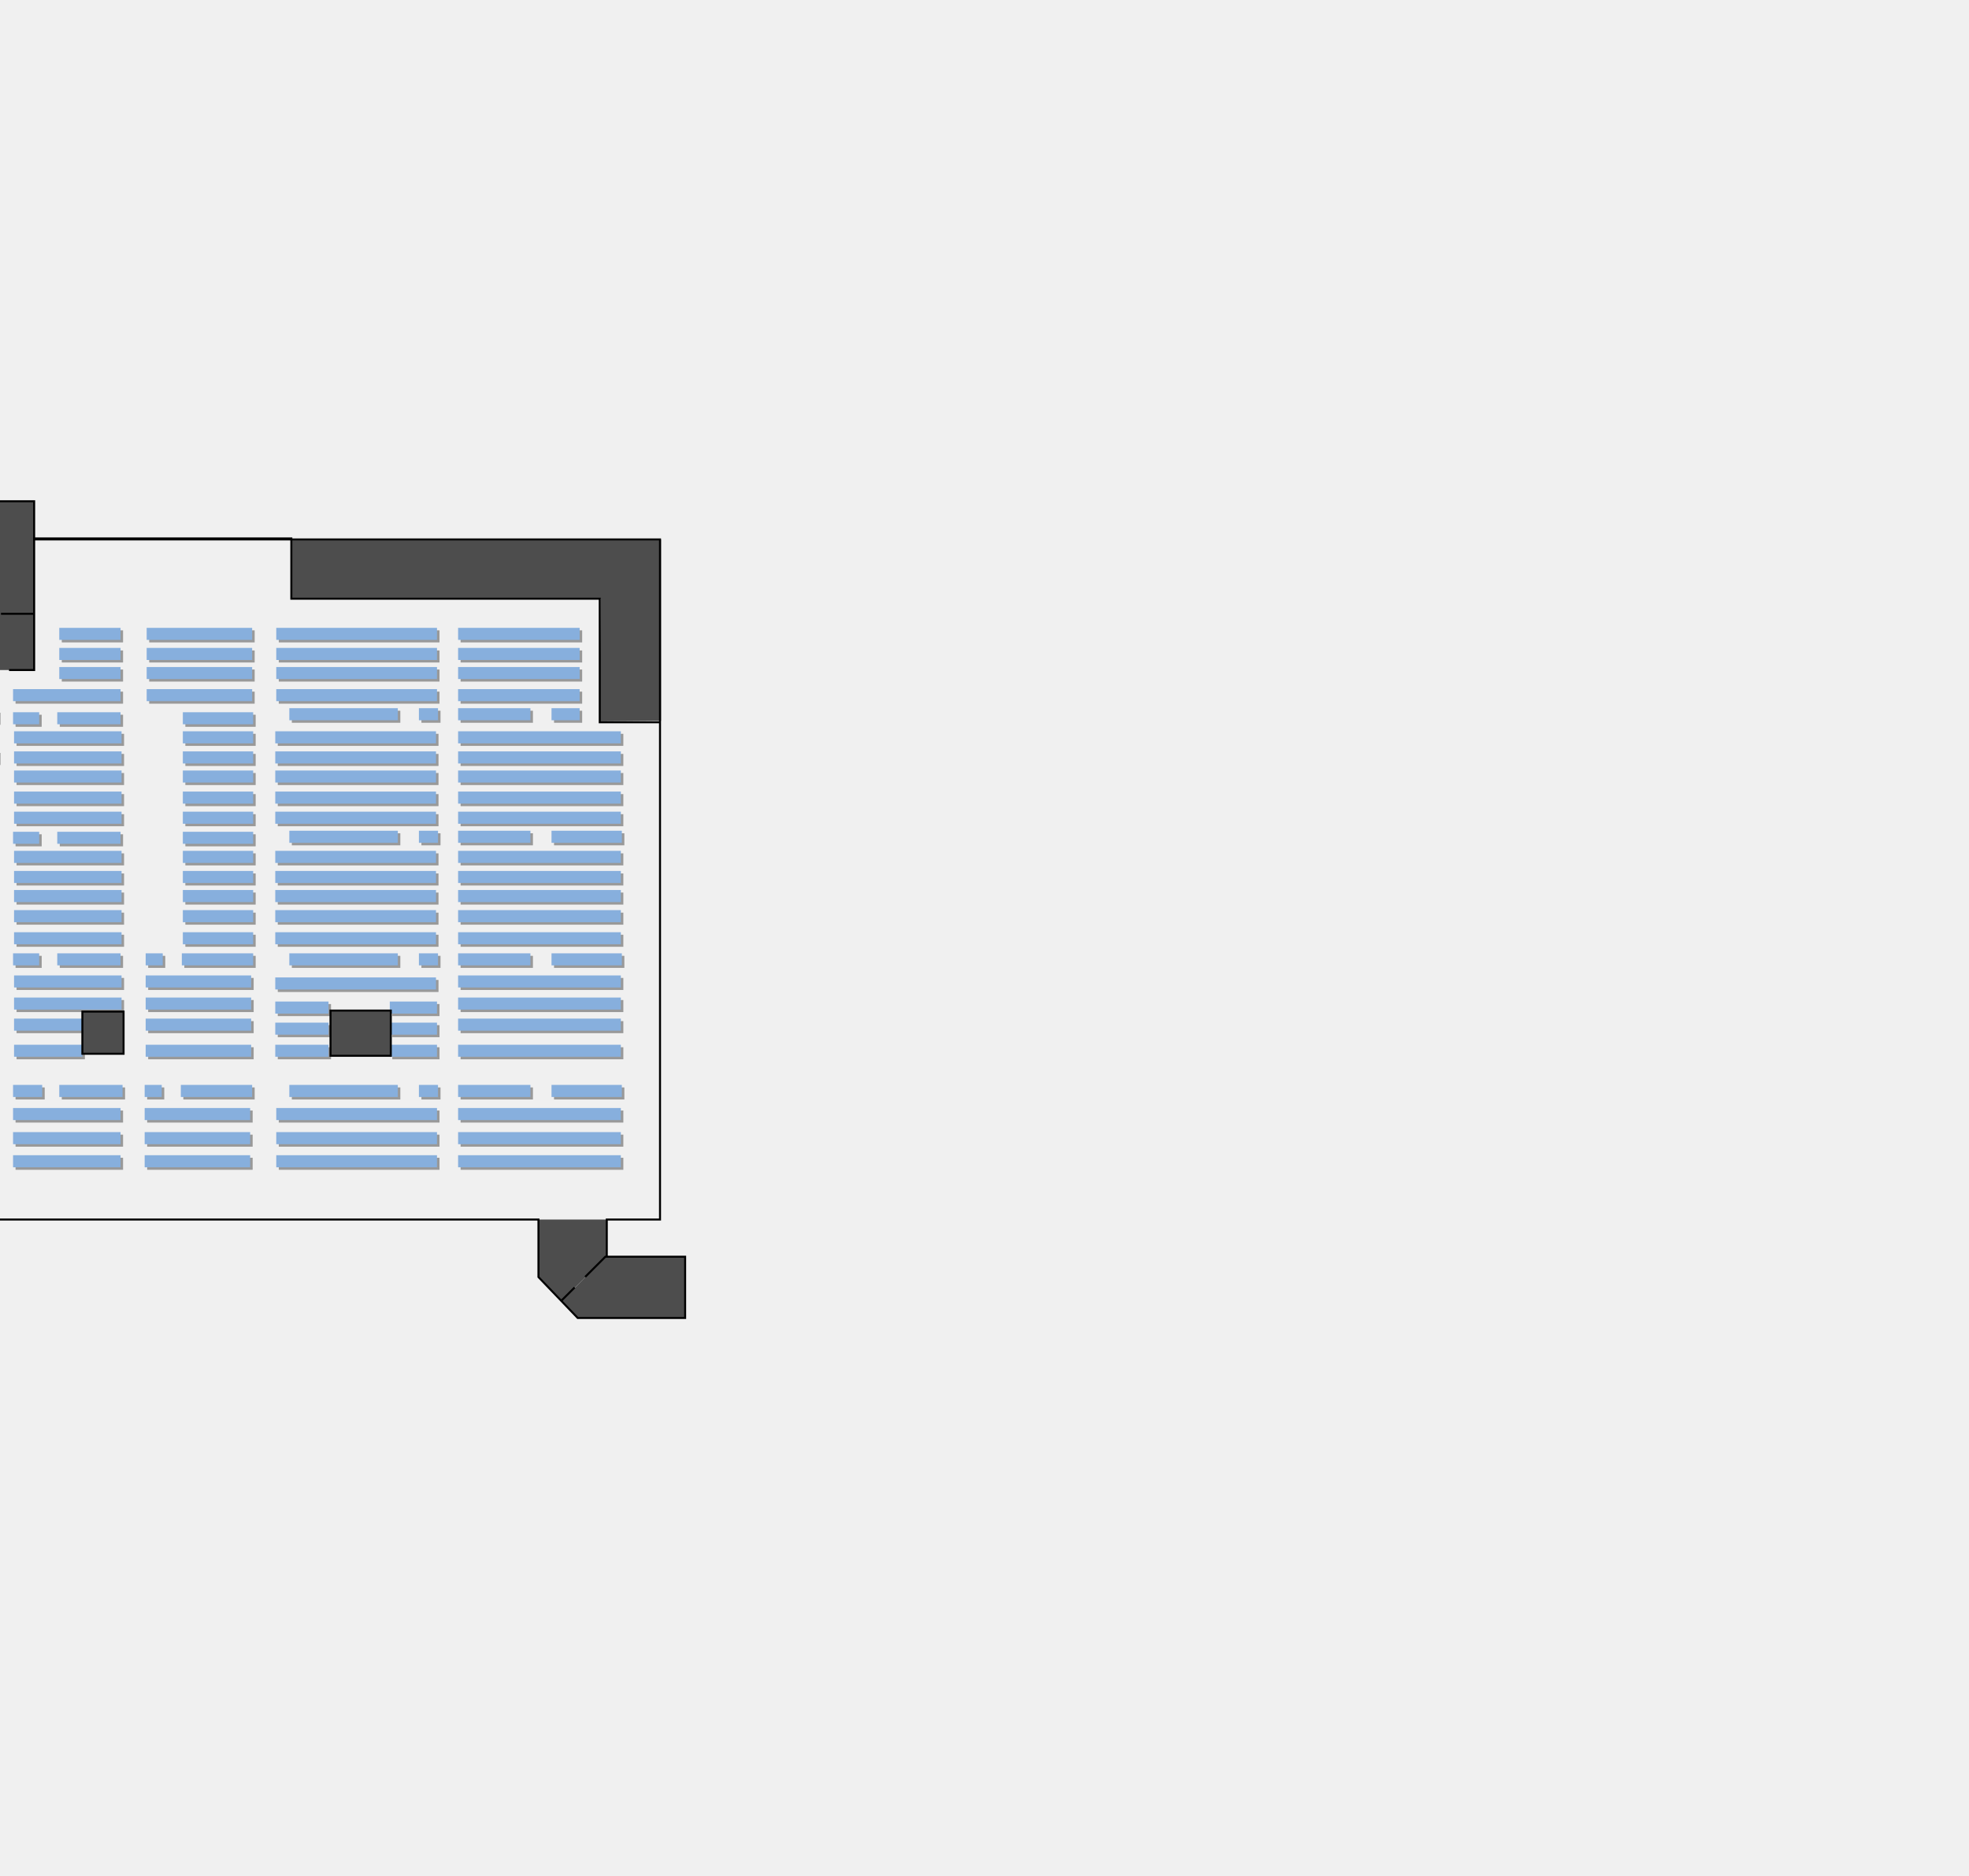
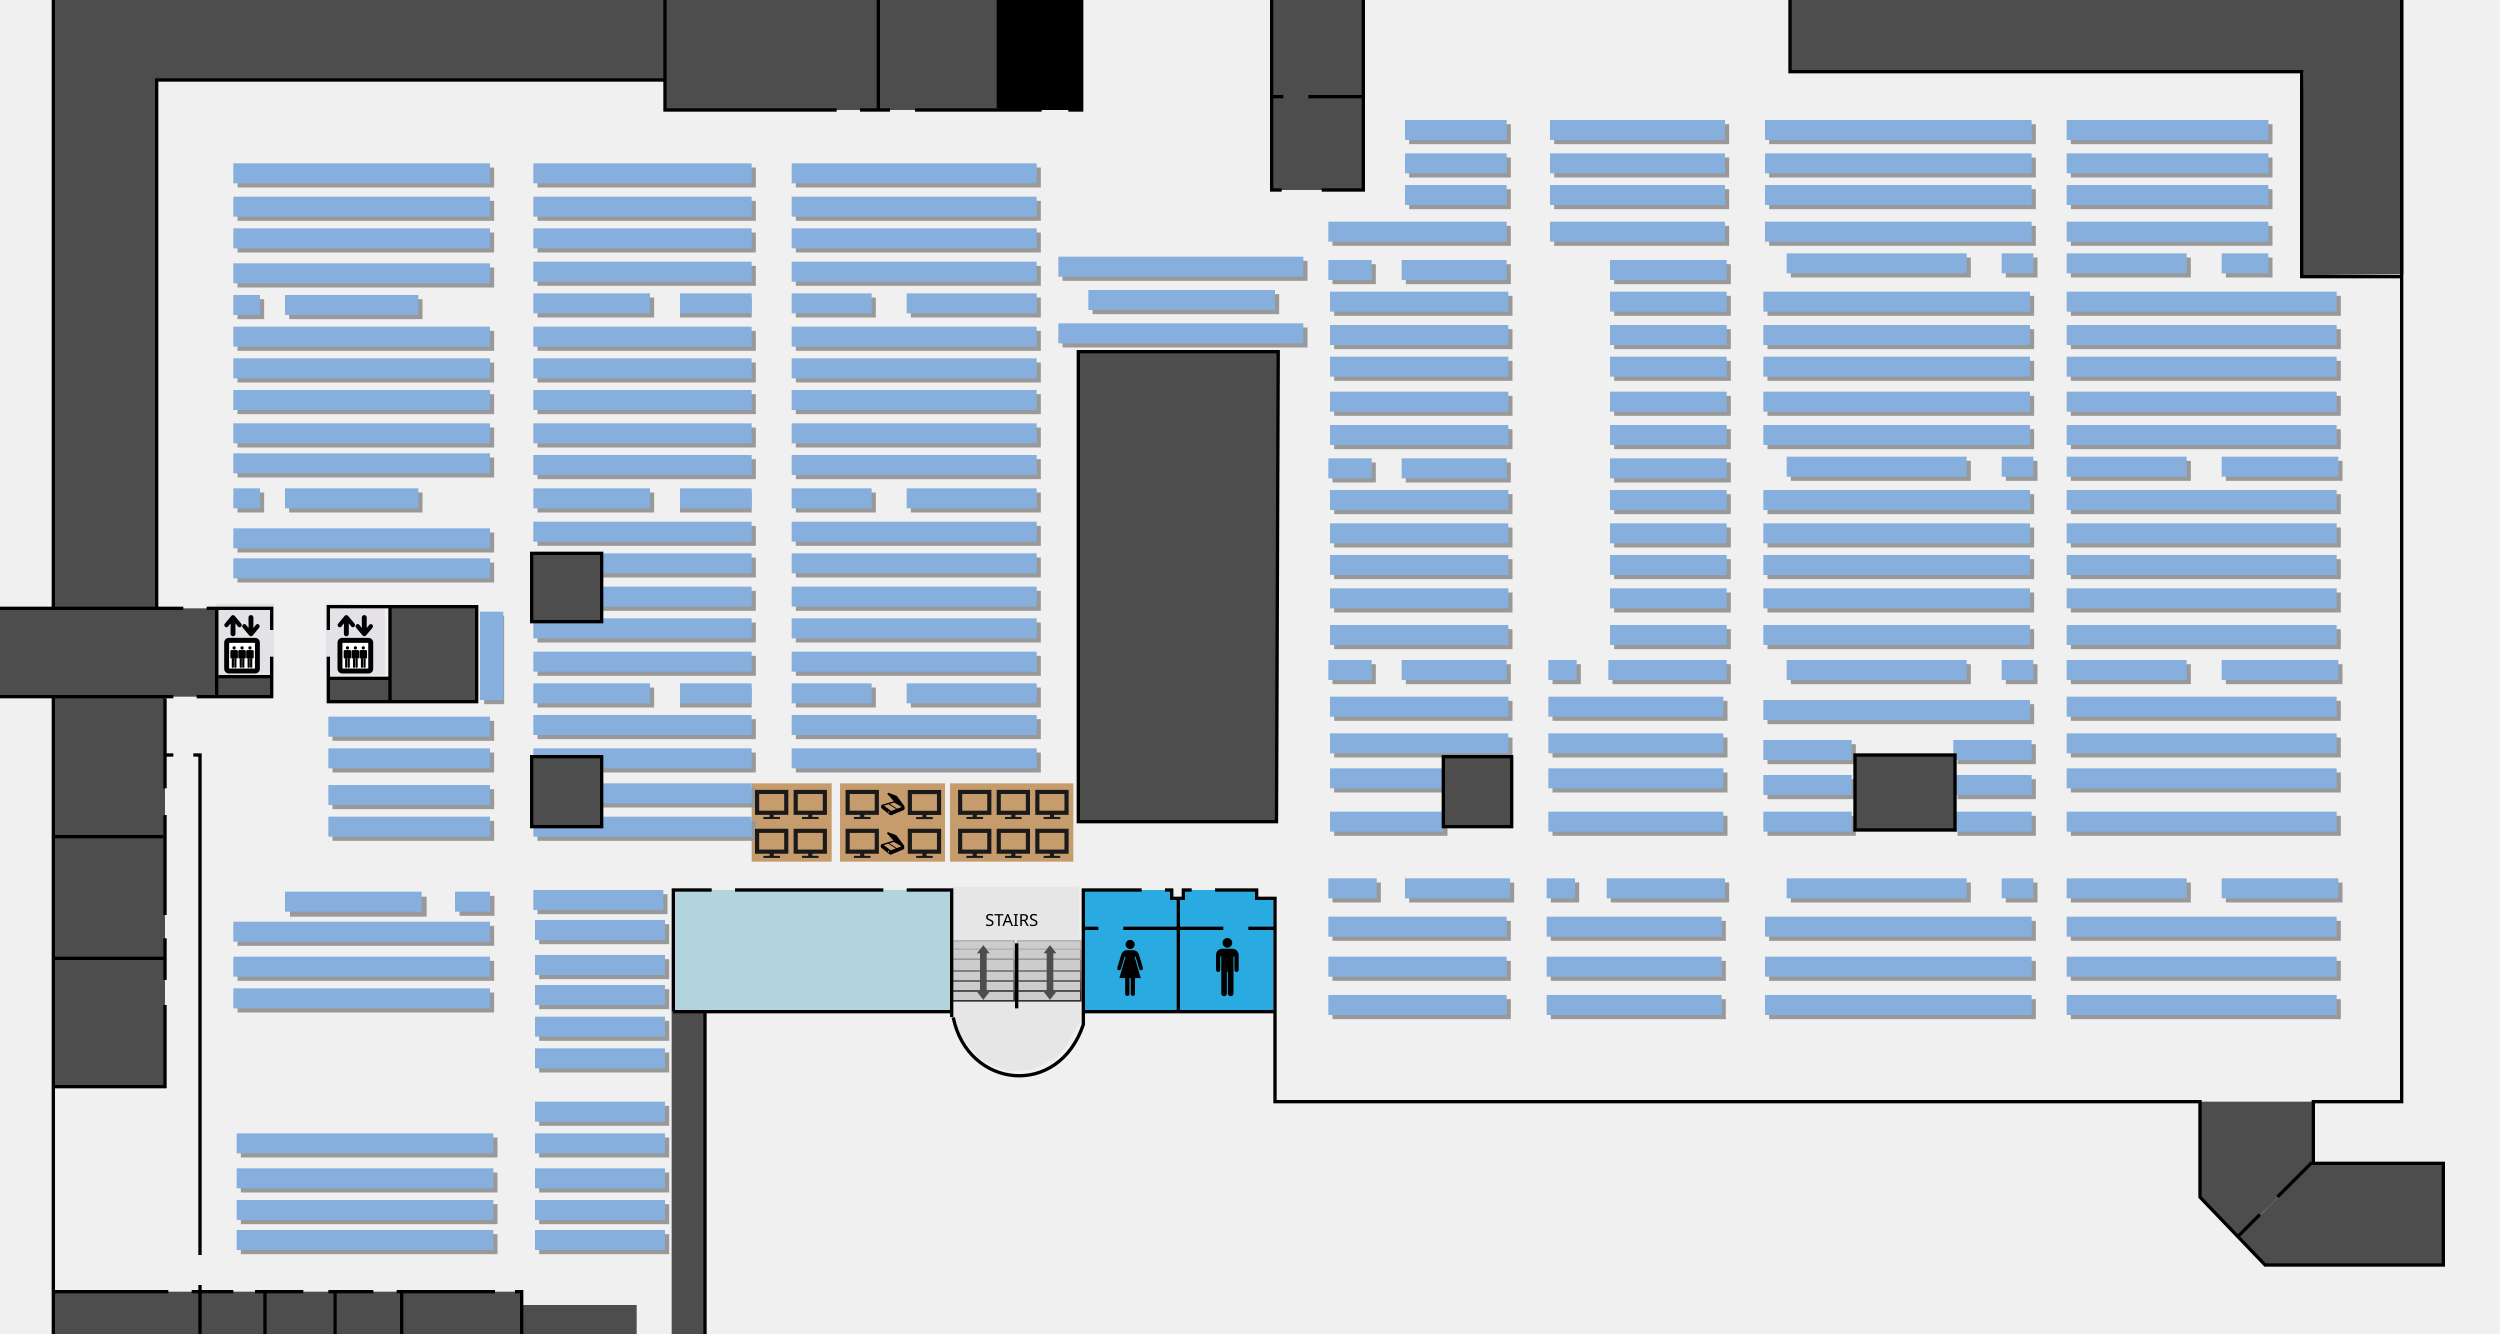
- <svg xmlns="http://www.w3.org/2000/svg" xmlns:xlink="http://www.w3.org/1999/xlink" version="1.1" x="0px" y="0px" width="975px" height="928.727px" viewBox="984 0 1960 921" enable-background="new 0 0 1920 928.727" xml:space="preserve" style="background-color:#EDEDED">
+ <svg xmlns="http://www.w3.org/2000/svg" xmlns:xlink="http://www.w3.org/1999/xlink" version="1.1" width="100%" height="100%" viewBox="200 80 1500 800" enable-background="new 0 0 1920 928.727" xml:space="preserve">
  <g id="shelf-map__visible-map">
    <g id="shelf-map__main_stairs">
      <polygon fill="#E6E6E6" points="847.476,612 771,612 771,690.242 776.516,702.016 784.639,711.365 786.451,714.827 797.572,720.368 806.594,722.792 819.417,721.754 833.272,715.174 839.854,707.557 848.166,693.021" />
      <use xlink:href="#shelf-map__stairs" transform="translate(40,0)" />
      <use xlink:href="#shelf-map__stairs" />
      <text transform="matrix(1 0 0 1 791.084 635.6006)" font-family="'Verdana'" font-size="10">STAIRS</text>
    </g>
    <g id="shelf-map__womens-room">
      <polygon fill="#29ABE2" points="907,686 851,686 851,614 904,614 904,620 907,620" />
      <g class="icon" transform="translate(0 -28)">
        <circle cx="878.08" cy="674.688" r="2.737" />
        <path d="M878.08,674.688" />
        <path d="M877.675,694.791l0.001,9.481c0,1.723-2.581,1.723-2.581,0l-0.001-9.416h-3.466L875.333,682h-0.575l-2.156,7.253 c-0.513,1.582-2.685,0.932-2.188-0.762l2.394-7.88c0.256-0.897,1.393-2.49,3.36-2.49h1.813l0,0h1.952 c1.949,0,3.091,1.605,3.386,2.49l2.394,7.872c0.479,1.693-1.676,2.395-2.189,0.744L881.37,682h-0.623l3.735,12.856h-3.471v9.429 c0,1.71-2.57,1.701-2.57,0v-9.494H877.675z" />
      </g>
    </g>
    <g id="shelf-map__mens-room">
      <polygon fill="#29ABE2" points="964,686 908,686 908,620 911,620 911,614 953,614 953,620 964,620" />
      <g class="icon" transform="translate(-2 -28)">
        <circle cx="938.428" cy="673.704" r="2.896" />
        <path d="M938.428,673.705" />
        <path d="M935.329,677.238c-2.051,0-3.7,1.674-3.7,3.76v8.891c0,1.729,2.53,1.729,2.53,0v-8.131h0.599v22.263 c0,2.311,3.369,2.242,3.369,0v-12.922h0.581v12.922c0,2.242,3.387,2.311,3.387,0v-22.263h0.584v8.131 c0,1.741,2.517,1.741,2.512,0v-8.838c0-1.924-1.493-3.808-3.746-3.808L935.329,677.238z" />
      </g>
    </g>
    <g id="shelf-map__elevators">
      <polygon fill="#E4E2E7" points="430.908,443.002 395.384,442.148 395.588,485.594 431.195,485.006" />
      <polygon fill="#E4E2E7" points="364.423,485.594 330.143,485.335 329.238,442.343 364.463,442.148" />
      <use xlink:href="#shelf-map__elevator" />
      <use xlink:href="#shelf-map__elevator" x="68" />
    </g>
    <g id="comp_table">
      <rect x="770" y="550" fill="#C69C6D" width="74" height="47" />
      <rect x="704" y="550" fill="#C69C6D" width="63" height="47" />
      <rect x="651" y="550" fill="#C69C6D" width="48" height="47" />
    </g>
    <g id="shelf-map__stacks">
      <use xlink:href="#shelf-map__row-8-full-shelf" x="1440" y="677" data-up="359" data-down="358" />
      <use xlink:href="#shelf-map__row-8-full-shelf" x="1440" y="654" data-up="357" data-down="356" />
      <use xlink:href="#shelf-map__row-8-full-shelf" x="1440" y="630" data-up="355" data-down="354" />
      <use xlink:href="#shelf-map__row-8-broken-shelf-2" x="1440" y="607" data-up="353" data-down="352" />
      <use xlink:href="#shelf-map__row-8-full-shelf" x="1440" y="567" data-up="351" data-down="350" />
      <use xlink:href="#shelf-map__row-8-full-shelf" x="1440" y="541" data-up="349" data-down="348" />
      <use xlink:href="#shelf-map__row-8-full-shelf" x="1440" y="520" data-up="347" data-down="346" />
      <use xlink:href="#shelf-map__row-8-full-shelf" x="1440" y="498" data-up="345" data-down="344" />
      <use xlink:href="#shelf-map__row-8-broken-shelf-2" x="1440" y="476" data-up="343" data-down="342" />
      <use xlink:href="#shelf-map__row-8-full-shelf" x="1440" y="455" data-up="341" data-down="340" />
      <use xlink:href="#shelf-map__row-8-full-shelf" x="1440" y="433" data-up="339" data-down="338" />
      <use xlink:href="#shelf-map__row-8-full-shelf" x="1440" y="413" data-up="337" data-down="336" />
      <use xlink:href="#shelf-map__row-8-full-shelf" x="1440" y="394" data-up="335" data-down="334" />
      <use xlink:href="#shelf-map__row-8-full-shelf" x="1440" y="374" data-up="333" data-down="332" />
      <use xlink:href="#shelf-map__row-8-broken-shelf-2" x="1440" y="354" data-up="331" data-down="330" />
      <use xlink:href="#shelf-map__row-8-full-shelf" x="1440" y="335" data-up="329" data-down="328" />
      <use xlink:href="#shelf-map__row-8-full-shelf" x="1440" y="315" data-up="327" data-down="326" />
      <use xlink:href="#shelf-map__row-8-full-shelf" x="1440" y="294" data-up="325" data-down="324" />
      <use xlink:href="#shelf-map__row-8-full-shelf" x="1440" y="275" data-up="323" data-down="322" />
      <use xlink:href="#shelf-map__row-8-full-shelf" x="1440" y="255" data-up="321" data-down="320" />
      <use xlink:href="#shelf-map__row-8-broken-shelf-1" x="1440" y="232" data-up="319" data-down="318" />
      <use xlink:href="#shelf-map__row-8-short-shelf" x="1440" y="213" data-up="317" data-down="316" />
      <use xlink:href="#shelf-map__row-8-short-shelf" x="1440" y="191" data-up="315" data-down="314" />
      <use xlink:href="#shelf-map__row-8-short-shelf" x="1440" y="172" data-up="313" data-down="312" />
      <use xlink:href="#shelf-map__row-8-short-shelf" x="1440" y="152" data-up="311" data-down="310" />
      <use xlink:href="#shelf-map__row-7-full-shelf" x="1259" y="677" data-up="308" data-down="309" />
      <use xlink:href="#shelf-map__row-7-full-shelf" x="1259" y="654" data-up="306" data-down="307" />
      <use xlink:href="#shelf-map__row-7-full-shelf" x="1259" y="630" data-up="304" data-down="305" />
      <use xlink:href="#shelf-map__row-7-broken-shelf-1" x="1272" y="607" data-up="302" data-down="303" />
      <use xlink:href="#shelf-map__row-7-broken-shelf-2" x="1258" y="567" data-up="300" data-down="301" />
      <use xlink:href="#shelf-map__row-7-broken-shelf-2" x="1258" y="545" data-up="298" data-down="299" />
      <use xlink:href="#shelf-map__row-7-broken-shelf-2" x="1258" y="524" data-up="296" data-down="297" />
      <use xlink:href="#shelf-map__row-7-full-shelf" x="1258" y="500" data-up="294" data-down="295" />
      <use xlink:href="#shelf-map__row-7-broken-shelf-1" x="1272" y="476" data-up="292" data-down="293" />
      <use xlink:href="#shelf-map__row-7-full-shelf" x="1258" y="455" data-up="290" data-down="291" />
      <use xlink:href="#shelf-map__row-7-full-shelf" x="1258" y="433" data-up="288" data-down="289" />
      <use xlink:href="#shelf-map__row-7-full-shelf" x="1258" y="413" data-up="286" data-down="287" />
      <use xlink:href="#shelf-map__row-7-full-shelf" x="1258" y="394" data-up="284" data-down="285" />
      <use xlink:href="#shelf-map__row-7-full-shelf" x="1258" y="374" data-up="282" data-down="283" />
      <use xlink:href="#shelf-map__row-7-broken-shelf-1" x="1272" y="354" data-up="280" data-down="281" />
      <use xlink:href="#shelf-map__row-7-full-shelf" x="1258" y="335" data-up="278" data-down="279" />
      <use xlink:href="#shelf-map__row-7-full-shelf" x="1258" y="315" data-up="276" data-down="277" />
      <use xlink:href="#shelf-map__row-7-full-shelf" x="1258" y="294" data-up="274" data-down="275" />
      <use xlink:href="#shelf-map__row-7-full-shelf" x="1258" y="275" data-up="272" data-down="273" />
      <use xlink:href="#shelf-map__row-7-full-shelf" x="1258" y="255" data-up="270" data-down="271" />
      <use xlink:href="#shelf-map__row-7-broken-shelf-1" x="1272" y="232" data-up="268" data-down="269" />
      <use xlink:href="#shelf-map__row-7-full-shelf" x="1259" y="213" data-up="266" data-down="267" />
      <use xlink:href="#shelf-map__row-7-full-shelf" x="1259" y="191" data-up="264" data-down="265" />
      <use xlink:href="#shelf-map__row-7-full-shelf" x="1259" y="172" data-up="262" data-down="263" />
      <use xlink:href="#shelf-map__row-7-full-shelf" x="1259" y="152" data-up="260" data-down="261" />
      <use xlink:href="#shelf-map__row-6-full-shelf" x="1128" y="677" data-up="211" data-down="210" />
      <use xlink:href="#shelf-map__row-6-full-shelf" x="1128" y="654" data-up="213" data-down="212" />
      <use xlink:href="#shelf-map__row-6-full-shelf" x="1128" y="630" data-up="215" data-down="214" />
      <use xlink:href="#shelf-map__row-6-broken-shelf" x="1128" y="607" data-up="217" data-down="216" />
      <use xlink:href="#shelf-map__row-6-full-shelf" x="1129" y="567" data-up="219" data-down="218" />
      <use xlink:href="#shelf-map__row-6-full-shelf" x="1129" y="541" data-up="221" data-down="220" />
      <use xlink:href="#shelf-map__row-6-full-shelf" x="1129" y="520" data-up="223" data-down="222" />
      <use xlink:href="#shelf-map__row-6-full-shelf" x="1129" y="498" data-up="225" data-down="224" />
      <use xlink:href="#shelf-map__row-6-broken-shelf" x="1129" y="476" data-up="227" data-down="226" />
      <use xlink:href="#shelf-map__row-6-short-shelf" x="1166" y="455" data-up="229" data-down="228" />
      <use xlink:href="#shelf-map__row-6-short-shelf" x="1166" y="433" data-up="231" data-down="230" />
      <use xlink:href="#shelf-map__row-6-short-shelf" x="1166" y="413" data-up="233" data-down="232" />
      <use xlink:href="#shelf-map__row-6-short-shelf" x="1166" y="394" data-up="235" data-down="234" />
      <use xlink:href="#shelf-map__row-6-short-shelf" x="1166" y="374" data-up="237" data-down="236" />
      <use xlink:href="#shelf-map__row-6-short-shelf" x="1166" y="355" data-up="239" data-down="238" />
      <use xlink:href="#shelf-map__row-6-short-shelf" x="1166" y="335" data-up="241" data-down="240" />
      <use xlink:href="#shelf-map__row-6-short-shelf" x="1166" y="315" data-up="243" data-down="242" />
      <use xlink:href="#shelf-map__row-6-short-shelf" x="1166" y="294" data-up="245" data-down="244" />
      <use xlink:href="#shelf-map__row-6-short-shelf" x="1166" y="275" data-up="247" data-down="246" />
      <use xlink:href="#shelf-map__row-6-short-shelf" x="1166" y="255" data-up="249" data-down="248" />
      <use xlink:href="#shelf-map__row-6-short-shelf" x="1166" y="236" data-up="251" data-down="250" />
      <use xlink:href="#shelf-map__row-6-full-shelf" x="1130" y="213" data-up="253" data-down="252" />
      <use xlink:href="#shelf-map__row-6-full-shelf" x="1130" y="191" data-up="255" data-down="254" />
      <use xlink:href="#shelf-map__row-6-full-shelf" x="1130" y="172" data-up="257" data-down="256" />
      <use xlink:href="#shelf-map__row-6-full-shelf" x="1130" y="152" data-up="259" data-down="258" />
      <use xlink:href="#shelf-map__row-5-full-shelf" x="997" y="677" data-up="208" data-down="209" />
      <use xlink:href="#shelf-map__row-5-full-shelf" x="997" y="654" data-up="206" data-down="207" />
      <use xlink:href="#shelf-map__row-5-full-shelf" x="997" y="630" data-up="204" data-down="205" />
      <use xlink:href="#shelf-map__row-5-broken-shelf-2" x="997" y="607" data-up="202" data-down="203" />
      <use xlink:href="#shelf-map__row-5-short-shelf-2" x="998" y="567" data-up="200" data-down="201" />
      <use xlink:href="#shelf-map__row-5-short-shelf-2" x="998" y="541" data-up="198" data-down="199" />
      <use xlink:href="#shelf-map__row-5-full-shelf" x="998" y="520" data-up="196" data-down="197" />
      <use xlink:href="#shelf-map__row-5-full-shelf" x="998" y="498" data-up="194" data-down="195" />
      <use xlink:href="#shelf-map__row-5-broken-shelf-1" x="997" y="476" data-up="192" data-down="193" />
      <use xlink:href="#shelf-map__row-5-full-shelf" x="998" y="455" data-up="190" data-down="191" />
      <use xlink:href="#shelf-map__row-5-full-shelf" x="998" y="433" data-up="188" data-down="189" />
      <use xlink:href="#shelf-map__row-5-full-shelf" x="998" y="413" data-up="186" data-down="187" />
      <use xlink:href="#shelf-map__row-5-full-shelf" x="998" y="394" data-up="184" data-down="185" />
      <use xlink:href="#shelf-map__row-5-full-shelf" x="998" y="374" data-up="182" data-down="183" />
      <use xlink:href="#shelf-map__row-5-broken-shelf-1" x="997" y="355" data-up="180" data-down="181" />
      <use xlink:href="#shelf-map__row-5-full-shelf" x="998" y="335" data-up="178" data-down="179" />
      <use xlink:href="#shelf-map__row-5-full-shelf" x="998" y="315" data-up="176" data-down="177" />
      <use xlink:href="#shelf-map__row-5-full-shelf" x="998" y="294" data-up="174" data-down="175" />
      <use xlink:href="#shelf-map__row-5-full-shelf" x="998" y="275" data-up="172" data-down="173" />
      <use xlink:href="#shelf-map__row-5-full-shelf" x="998" y="255" data-up="170" data-down="171" />
      <use xlink:href="#shelf-map__row-5-broken-shelf-1" x="997" y="236" data-up="168" data-down="169" />
      <use xlink:href="#shelf-map__row-5-full-shelf" x="997" y="213" data-up="166" data-down="167" />
      <use xlink:href="#shelf-map__row-5-short-shelf-1" x="1043" y="191" data-up="164" data-down="165" />
      <use xlink:href="#shelf-map__row-5-short-shelf-1" x="1043" y="172" data-up="162" data-down="163" />
      <use xlink:href="#shelf-map__row-5-short-shelf-1" x="1043" y="152" data-up="160" data-down="161" />
      <use xlink:href="#shelf-map__row-4-full-shelf" x="835" y="274" data-up="155" data-down="154" />
      <use xlink:href="#shelf-map__row-4-short-shelf" x="853" y="254" data-up="157" data-down="156" />
      <use xlink:href="#shelf-map__row-4-full-shelf" x="835" y="234" data-up="159" data-down="158" />
      <use xlink:href="#shelf-map__row-3-full-shelf" x="675" y="529" data-up="152" data-down="153" />
      <use xlink:href="#shelf-map__row-3-full-shelf" x="675" y="509" data-up="150" data-down="151" />
      <use xlink:href="#shelf-map__row-3-broken-shelf" x="675" y="490" data-up="148" data-down="149" />
      <use xlink:href="#shelf-map__row-3-full-shelf" x="675" y="471" data-up="146" data-down="147" />
      <use xlink:href="#shelf-map__row-3-full-shelf" x="675" y="451" data-up="144" data-down="145" />
      <use xlink:href="#shelf-map__row-3-full-shelf" x="675" y="432" data-up="142" data-down="143" />
      <use xlink:href="#shelf-map__row-3-full-shelf" x="675" y="412" data-up="140" data-down="141" />
      <use xlink:href="#shelf-map__row-3-full-shelf" x="675" y="393" data-up="138" data-down="139" />
      <use xlink:href="#shelf-map__row-3-broken-shelf" x="675" y="373" data-up="136" data-down="137" />
      <use xlink:href="#shelf-map__row-3-full-shelf" x="675" y="353" data-up="134" data-down="135" />
      <use xlink:href="#shelf-map__row-3-full-shelf" x="675" y="334" data-up="132" data-down="133" />
      <use xlink:href="#shelf-map__row-3-full-shelf" x="675" y="314" data-up="130" data-down="131" />
      <use xlink:href="#shelf-map__row-3-full-shelf" x="675" y="295" data-up="128" data-down="129" />
      <use xlink:href="#shelf-map__row-3-full-shelf" x="675" y="276" data-up="126" data-down="127" />
      <use xlink:href="#shelf-map__row-3-broken-shelf" x="675" y="256" data-up="124" data-down="125" />
      <use xlink:href="#shelf-map__row-3-full-shelf" x="675" y="237" data-up="122" data-down="123" />
      <use xlink:href="#shelf-map__row-3-full-shelf" x="675" y="217" data-up="120" data-down="121" />
      <use xlink:href="#shelf-map__row-3-full-shelf" x="675" y="198" data-up="118" data-down="119" />
      <use xlink:href="#shelf-map__row-3-full-shelf" x="675" y="178" data-up="116" data-down="117" />
      <use xlink:href="#shelf-map__row-2-short-shelf" x="521" y="818" data-up="115" data-down="114" />
      <use xlink:href="#shelf-map__row-2-short-shelf" x="521" y="800" data-up="113" data-down="112" />
      <use xlink:href="#shelf-map__row-2-short-shelf" x="521" y="781" data-up="111" data-down="110" />
      <use xlink:href="#shelf-map__row-2-short-shelf" x="521" y="760" data-up="109" data-down="108" />
      <use xlink:href="#shelf-map__row-2-short-shelf" x="521" y="741" data-up="107" data-down="106" />
      <use xlink:href="#shelf-map__row-2-short-shelf" x="521" y="709" data-up="105" data-down="104" />
      <use xlink:href="#shelf-map__row-2-short-shelf" x="521" y="690" data-up="103" data-down="102" />
      <use xlink:href="#shelf-map__row-2-short-shelf" x="521" y="671" data-up="101" data-down="100" />
      <use xlink:href="#shelf-map__row-2-short-shelf" x="521" y="653" data-up="99" data-down="98" />
      <use xlink:href="#shelf-map__row-2-short-shelf" x="521" y="632" data-up="97" data-down="96" />
      <use xlink:href="#shelf-map__row-2-short-shelf" x="520" y="614" data-up="95" data-down="94" />
      <use xlink:href="#shelf-map__row-2-full-shelf" x="520" y="570" data-up="93" data-down="92" />
      <use xlink:href="#shelf-map__row-2-full-shelf" x="520" y="550" data-up="91" data-down="90" />
      <use xlink:href="#shelf-map__row-2-full-shelf" x="520" y="529" data-up="89" data-down="88" />
      <use xlink:href="#shelf-map__row-2-broken-shelf" x="520" y="490" data-up="87" data-down="86" />
      <use xlink:href="#shelf-map__row-2-full-shelf" x="520" y="509" data-up="85" data-down="84" />
      <use xlink:href="#shelf-map__row-2-full-shelf" x="520" y="471" data-up="83" data-down="82" />
      <use xlink:href="#shelf-map__row-2-full-shelf" x="520" y="451" data-up="81" data-down="80" />
      <use xlink:href="#shelf-map__row-2-full-shelf" x="520" y="432" data-up="79" data-down="78" />
      <use xlink:href="#shelf-map__row-2-full-shelf" x="520" y="412" data-up="77" data-down="76" />
      <use xlink:href="#shelf-map__row-2-full-shelf" x="520" y="393" data-up="75" data-down="74" />
      <use xlink:href="#shelf-map__row-2-broken-shelf" x="520" y="373" data-up="73" data-down="72" />
      <use xlink:href="#shelf-map__row-2-full-shelf" x="520" y="353" data-up="71" data-down="70" />
      <use xlink:href="#shelf-map__row-2-full-shelf" x="520" y="334" data-up="69" data-down="68" />
      <use xlink:href="#shelf-map__row-2-full-shelf" x="520" y="314" data-up="67" data-down="66" />
      <use xlink:href="#shelf-map__row-2-full-shelf" x="520" y="295" data-up="65" data-down="64" />
      <use xlink:href="#shelf-map__row-2-full-shelf" x="520" y="276" data-up="63" data-down="62" />
      <use xlink:href="#shelf-map__row-2-broken-shelf" x="520" y="256" data-up="61" data-down="60" />
      <use xlink:href="#shelf-map__row-2-full-shelf" x="520" y="237" data-up="59" data-down="58" />
      <use xlink:href="#shelf-map__row-2-full-shelf" x="520" y="217" data-up="57" data-down="56" />
      <use xlink:href="#shelf-map__row-2-full-shelf" x="520" y="198" data-up="55" data-down="54" />
      <use xlink:href="#shelf-map__row-2-full-shelf" x="520" y="178" data-up="53" data-down="52" />
      <use xlink:href="#shelf-map__row-1-full-shelf" x="342" y="818" data-up="50" data-down="51" />
      <use xlink:href="#shelf-map__row-1-full-shelf" x="342" y="800" data-up="48" data-down="47" />
      <use xlink:href="#shelf-map__row-1-full-shelf" x="342" y="781" data-up="46" data-down="45" />
      <use xlink:href="#shelf-map__row-1-full-shelf" x="342" y="760" data-up="44" data-down="43" />
      <use xlink:href="#shelf-map__row-1-full-shelf" x="340" y="673" data-up="42" data-down="41" />
      <use xlink:href="#shelf-map__row-1-full-shelf" x="340" y="654" data-up="40" data-down="39" />
      <use xlink:href="#shelf-map__row-1-full-shelf" x="340" y="633" data-up="38" data-down="37" />
      <use xlink:href="#shelf-map__row-1-broken-shelf-2" x="340" y="615" data-up="36" data-down="35" />
      <use xlink:href="#shelf-map__row-1-short-shelf" x="340" y="570" data-up="34" data-down="33" />
      <use xlink:href="#shelf-map__row-1-short-shelf" x="340" y="551" data-up="32" data-down="31" />
      <use xlink:href="#shelf-map__row-1-short-shelf" x="340" y="529" data-up="30" data-down="29" />
      <use xlink:href="#shelf-map__row-1-short-shelf" x="340" y="510" data-up="28" data-down="27" />
      <use xlink:href="#shelf-map__vertical-shelf" x="488" y="447" data-right="26" />
      <use xlink:href="#shelf-map__row-1-full-shelf" x="340" y="415" data-up="25" data-down="24" />
      <use xlink:href="#shelf-map__row-1-full-shelf" x="340" y="397" data-up="23" data-down="22" />
      <use xlink:href="#shelf-map__row-1-broken-shelf-1" x="340" y="373" data-up="21" data-down="20" />
      <use xlink:href="#shelf-map__row-1-full-shelf" x="340" y="352" data-up="19" data-down="18" />
      <use xlink:href="#shelf-map__row-1-full-shelf" x="340" y="334" data-up="17" data-down="16" />
      <use xlink:href="#shelf-map__row-1-full-shelf" x="340" y="314" data-up="15" data-down="14" />
      <use xlink:href="#shelf-map__row-1-full-shelf" x="340" y="295" data-up="13" data-down="12" />
      <use xlink:href="#shelf-map__row-1-full-shelf" x="340" y="276" data-up="11" data-down="10" />
      <use xlink:href="#shelf-map__row-1-broken-shelf-1" x="340" y="257" data-up="9" data-down="8" />
      <use xlink:href="#shelf-map__row-1-full-shelf" x="340" y="238" data-up="7" data-down="8" />
      <use xlink:href="#shelf-map__row-1-full-shelf" x="340" y="217" data-up="5" data-down="6" />
      <use xlink:href="#shelf-map__row-1-full-shelf" x="340" y="198" data-up="3" data-down="4" />
      <use xlink:href="#shelf-map__row-1-full-shelf" x="340" y="178" data-up="1" data-down="2" />
    </g>
    <g id="computers_4_">
      <path d="M742.428,587.87c0.051-0.083,0.087-0.175,0.087-0.278c0-0.157-0.066-0.3-0.174-0.399l-4.414-5.893    c-0.063-0.083-0.148-0.147-0.245-0.185L733,579.373c-0.234-0.088-0.499-0.004-0.64,0.203c-0.142,0.207-0.123,0.483,0.045,0.67    l3.685,4.112c-0.008,0.002-0.018,0.002-0.027,0.005l-6.871,2.069c-0.461,0.139-0.775,0.563-0.775,1.043v0.32    c0,0.329,0.147,0.641,0.404,0.847l4.837,3.912c0.196,0.16,0.439,0.242,0.685,0.242c0.142,0,0.286-0.027,0.421-0.085l7.142-3.001    c0.404-0.171,0.667-0.566,0.667-1.004v-0.297C742.572,588.219,742.521,588.032,742.428,587.87z M733.09,591.461    c-0.183,0-0.329-0.239-0.329-0.533s0.147-0.531,0.329-0.531s0.329,0.237,0.329,0.531S733.271,591.461,733.09,591.461z     M734.487,590.223l-4.345-3.169l2.808-0.877l4.502,2.927L734.487,590.223z M738.063,588.873c-0.019-0.023-0.039-0.048-0.065-0.064    l-4.372-2.843l2.652-0.829l4.574,2.684L738.063,588.873z" />
      <path d="M742.65,564.233c0.051-0.083,0.087-0.175,0.087-0.278c0-0.157-0.066-0.3-0.174-0.399l-4.414-5.893    c-0.063-0.083-0.148-0.147-0.245-0.185l-4.682-1.742c-0.234-0.088-0.499-0.004-0.64,0.203c-0.142,0.207-0.123,0.483,0.045,0.67    l3.685,4.112c-0.008,0.002-0.018,0.002-0.027,0.005l-6.871,2.069c-0.461,0.139-0.775,0.563-0.775,1.043v0.32    c0,0.329,0.147,0.641,0.404,0.847l4.837,3.912c0.196,0.16,0.439,0.242,0.685,0.242c0.142,0,0.286-0.027,0.421-0.085l7.142-3.001    c0.404-0.171,0.667-0.566,0.667-1.004v-0.297C742.795,564.582,742.743,564.396,742.65,564.233z M733.313,567.824    c-0.183,0-0.329-0.239-0.329-0.533s0.147-0.531,0.329-0.531s0.329,0.237,0.329,0.531S733.494,567.824,733.313,567.824z     M734.71,566.586l-4.345-3.169l2.808-0.877l4.502,2.927L734.71,566.586z M738.285,565.236c-0.019-0.023-0.039-0.048-0.065-0.064    l-4.372-2.843l2.652-0.829l4.574,2.684L738.285,565.236z" />
      <g>
        <path fill="#1A1A1A" d="M841.167,592.25h-8.75v1.25h3.75v1.25h-10v-1.25h3.75v-1.25h-8.75v-15h20V592.25z M823.667,579.75v10h15     v-10H823.667z" />
      </g>
      <g>
        <path fill="#1A1A1A" d="M818,592.25h-8.75v1.25H813v1.25h-10v-1.25h3.75v-1.25H798v-15h20V592.25z M800.5,579.75v10h15v-10H800.5     z" />
      </g>
      <g>
        <path fill="#1A1A1A" d="M794.833,592.25h-8.75v1.25h3.75v1.25h-10v-1.25h3.75v-1.25h-8.75v-15h20V592.25z M777.333,579.75v10h15     v-10H777.333z" />
      </g>
      <g>
        <path fill="#1A1A1A" d="M764.667,592.25h-8.75v1.25h3.75v1.25h-10v-1.25h3.75v-1.25h-8.75v-15h20V592.25z M747.167,579.75v10h15     v-10H747.167z" />
      </g>
      <g>
        <path fill="#1A1A1A" d="M727.333,592.25h-8.75v1.25h3.75v1.25h-10v-1.25h3.75v-1.25h-8.75v-15h20V592.25z M709.833,579.75v10h15     v-10H709.833z" />
      </g>
      <g>
        <path fill="#1A1A1A" d="M696.167,592.25h-8.75v1.25h3.75v1.25h-10v-1.25h3.75v-1.25h-8.75v-15h20V592.25z M678.667,579.75v10h15     v-10H678.667z" />
      </g>
      <g>
        <path fill="#1A1A1A" d="M673,592.25h-8.75v1.25H668v1.25h-10v-1.25h3.75v-1.25H653v-15h20V592.25z M655.5,579.75v10h15v-10H655.5     z" />
      </g>
      <g>
        <path fill="#1A1A1A" d="M841.167,568.917h-8.75v1.25h3.75v1.25h-10v-1.25h3.75v-1.25h-8.75v-15h20V568.917z M823.667,556.417v10     h15v-10H823.667z" />
      </g>
      <g>
        <path fill="#1A1A1A" d="M818,568.917h-8.75v1.25H813v1.25h-10v-1.25h3.75v-1.25H798v-15h20V568.917z M800.5,556.417v10h15v-10     H800.5z" />
      </g>
      <g>
        <path fill="#1A1A1A" d="M794.833,568.917h-8.75v1.25h3.75v1.25h-10v-1.25h3.75v-1.25h-8.75v-15h20V568.917z M777.333,556.417v10     h15v-10H777.333z" />
      </g>
      <g>
        <path fill="#1A1A1A" d="M764.667,568.978h-8.75v1.25h3.75v1.25h-10v-1.25h3.75v-1.25h-8.75v-15h20V568.978z M747.167,556.478v10     h15v-10H747.167z" />
      </g>
      <g>
        <path fill="#1A1A1A" d="M727.333,568.917h-8.75v1.25h3.75v1.25h-10v-1.25h3.75v-1.25h-8.75v-15h20V568.917z M709.833,556.417v10     h15v-10H709.833z" />
      </g>
      <g>
        <path fill="#1A1A1A" d="M696.167,568.917h-8.75v1.25h3.75v1.25h-10v-1.25h3.75v-1.25h-8.75v-15h20V568.917z M678.667,556.417v10     h15v-10H678.667z" />
      </g>
      <g>
        <path fill="#1A1A1A" d="M673,568.917h-8.75v1.25H668v1.25h-10v-1.25h3.75v-1.25H653v-15h20V568.917z M655.5,556.417v10h15v-10     H655.5z" />
      </g>
    </g>
    <g id="shelf-map__rooms">
      <rect x="1313" y="533" width="60" height="45" />
      <polygon points="1666,839 1666,778 1587.116,778 1543.139,822.178 1559.068,839" />
      <rect x="1313" y="533" width="60" height="45" />
      <rect x="1066" y="534" width="41" height="42" />
      <rect x="963" y="26" width="55" height="168" />
      <rect x="599" y="65" width="128" height="81" />
      <rect x="513" y="882" width="110" height="40" />
      <rect x="519" y="412" fill="#4D4D4D" width="42" height="41" />
      <rect x="519" y="534" fill="#4D4D4D" width="42" height="42" />
      <rect x="434" y="444" fill="#4D4D4D" width="52" height="57" />
      <rect x="397" y="487" fill="#4D4D4D" width="37" height="14" />
      <polygon points="965.9,573 847,573 847,291 966.939,291" />
      <polygon points="363,498 363,486 331,486 331,445 194,445 194,498 330.143,498" />
      <polygon points="1642,244.588 1642,64 1274,64 1274,123 1581.922,123 1580.797,245.084" />
      <polygon points="294,445 232,445 232,63 599,63 599,128 294,128" />
      <polygon points="1588,777.504 1588,741 1520,741 1520,798.279 1543.266,821.826" />
      <polyline points="848.412,64.129 799,63.146 799,146 849,146 849,63" />
      <rect x="727" y="65" width="72" height="81" />
      <rect x="604" y="614" style="fill: #B1D4DD" width="167" height="73" />
      <rect x="441" y="855" width="72" height="67" />
      <rect x="400" y="855" width="41" height="67" />
      <rect x="359" y="855" width="41" height="67" />
      <rect x="320" y="855" width="39" height="67" />
      <rect x="232" y="855" width="88" height="67" />
      <rect x="232" y="655" width="67" height="77" />
      <rect x="232" y="498" width="67" height="184" />
      <rect x="603" y="687" width="20" height="195" />
      <rect x="513" y="863" width="69" height="20" />
    </g>
    <g id="lines_1_">
      <line fill="none" stroke="#000000" stroke-width="2" x1="730" y1="614" x2="641" y2="614" />
      <path fill="none" stroke="#000000" stroke-width="2" d="M771,689v1.242c0-2.541,0-76.242,0-76.242h-27" />
      <line fill="none" stroke="#000000" stroke-width="2" x1="810" y1="685" x2="810" y2="646" />
      <line fill="none" stroke="#000000" stroke-width="2" x1="771" y1="687" x2="604" y2="687" />
      <line fill="none" stroke="#000000" stroke-width="2" x1="850" y1="687" x2="965" y2="687" />
      <path fill="none" stroke="#000000" stroke-width="2" d="M885,614h-35v80.721c-15,44.561-69.342,38.535-78.072-4.25" />
      <polyline fill="none" stroke="#000000" stroke-width="2" points="915,614 910,614 910,619 903,619 903,614 899,614   " />
      <polyline fill="none" stroke="#000000" stroke-width="2" points="604,687 604,614 627,614   " />
      <polyline fill="none" stroke="#000000" stroke-width="2" points="929,614 954,614 954,619 965,619 965,741 1520,741 1520,798.279    1559.068,839 1666,839 1666,778 1588,778 1588,741 1641,741 1641,64 1018,64 1018,26 963,26 963,64 232,64 232,445 194,445     194,498 232,498 232,922 623,922 623,687   " />
      <line fill="none" stroke="#000000" stroke-width="2" x1="907" y1="619" x2="907" y2="687" />
      <line fill="none" stroke="#000000" stroke-width="2" x1="859" y1="637" x2="850" y2="637" />
      <polyline fill="none" stroke="#000000" stroke-width="2" points="934,637 906.688,637 874,637   " />
      <line fill="none" stroke="#000000" stroke-width="2" x1="965" y1="637" x2="949" y2="637" />
      <rect x="1313" y="533" fill="none" stroke="#000000" stroke-width="2" width="60" height="45" />
      <rect x="1066" y="534" fill="none" stroke="#000000" stroke-width="2" width="41" height="42" />
      <rect x="519" y="534" fill="none" stroke="#000000" stroke-width="2" width="42" height="42" />
      <rect x="519" y="412" fill="none" stroke="#000000" stroke-width="2" width="42" height="41" />
      <polyline fill="none" stroke="#000000" stroke-width="2" points="1641,246 1581,246 1581,123 1274,123 1274,63 1018,63 1018,194    993,194   " />
      <polyline fill="none" stroke="#000000" stroke-width="2" points="969,194 963,194 963,64   " />
      <line fill="none" stroke="#000000" stroke-width="2" x1="970" y1="138" x2="963" y2="138" />
      <line fill="none" stroke="#000000" stroke-width="2" x1="1018" y1="138" x2="985" y2="138" />
      <polyline fill="none" stroke="#000000" stroke-width="2" points="702,146 622.051,146 608.546,146 599,146 599,63   " />
      <line fill="none" stroke="#000000" stroke-width="2" x1="734" y1="146" x2="716" y2="146" />
      <line fill="none" stroke="#000000" stroke-width="2" x1="825" y1="146" x2="749" y2="146" />
      <polyline fill="none" stroke="#000000" stroke-width="2" points="849,64 849,146 841,146   " />
      <polyline fill="none" stroke="#000000" stroke-width="2" points="599,128 294,128 294,445 232,445   " />
      <line fill="none" stroke="#000000" stroke-width="2" x1="799" y1="145" x2="799" y2="64" />
      <line fill="none" stroke="#000000" stroke-width="2" x1="727" y1="146" x2="727" y2="64" />
      <polygon fill="none" stroke="#000000" stroke-width="2" points="965.9,573 847,573 847,291 966.939,291   " />
      <polyline fill="none" stroke="#000000" stroke-width="2" points="397,458 397,444 486,444 486,501 397,501 397,474   " />
      <line fill="none" stroke="#000000" stroke-width="2" x1="434" y1="501" x2="434" y2="444" />
      <line fill="none" stroke="#000000" stroke-width="2" x1="434" y1="487" x2="398" y2="487" />
      <line fill="none" stroke="#000000" stroke-width="2" x1="310" y1="445" x2="294" y2="445" />
      <polyline fill="none" stroke="#000000" stroke-width="2" points="363,458 363,445 324,445   " />
      <polyline fill="none" stroke="#000000" stroke-width="2" points="318,498 363,498 363,474   " />
      <line fill="none" stroke="#000000" stroke-width="2" x1="232" y1="498" x2="304" y2="498" />
      <line fill="none" stroke="#000000" stroke-width="2" x1="330" y1="498" x2="330" y2="445" />
      <line fill="none" stroke="#000000" stroke-width="2" x1="363" y1="486" x2="331" y2="486" />
      <polyline fill="none" stroke="#000000" stroke-width="2" points="299,683 299,732 232,732   " />
      <line fill="none" stroke="#000000" stroke-width="2" x1="299" y1="643" x2="299" y2="668" />
      <line fill="none" stroke="#000000" stroke-width="2" x1="299" y1="569" x2="299" y2="629" />
      <line fill="none" stroke="#000000" stroke-width="2" x1="299" y1="499" x2="299" y2="553" />
      <line fill="none" stroke="#000000" stroke-width="2" x1="299" y1="655" x2="232" y2="655" />
      <line fill="none" stroke="#000000" stroke-width="2" x1="232" y1="582" x2="298" y2="582" />
      <line fill="none" stroke="#000000" stroke-width="2" x1="320" y1="851" x2="320" y2="922" />
      <polyline fill="none" stroke="#000000" stroke-width="2" points="316,533 320,533 320,833   " />
      <line fill="none" stroke="#000000" stroke-width="2" x1="299" y1="533" x2="304" y2="533" />
      <line fill="none" stroke="#000000" stroke-width="2" x1="583" y1="882" x2="513" y2="882" />
      <line fill="none" stroke="#000000" stroke-width="2" x1="604" y1="882" x2="597" y2="882" />
      <line fill="none" stroke="#000000" stroke-width="2" x1="301" y1="855" x2="232" y2="855" />
      <line fill="none" stroke="#000000" stroke-width="2" x1="340" y1="855" x2="315" y2="855" />
      <line fill="none" stroke="#000000" stroke-width="2" x1="382" y1="855" x2="353" y2="855" />
      <line fill="none" stroke="#000000" stroke-width="2" x1="424" y1="855" x2="397" y2="855" />
      <line fill="none" stroke="#000000" stroke-width="2" x1="497" y1="855" x2="438" y2="855" />
      <polyline fill="none" stroke="#000000" stroke-width="2" points="513,922 513,855 509,855   " />
      <line fill="none" stroke="#000000" stroke-width="2" x1="441" y1="922" x2="441" y2="855" />
      <line fill="none" stroke="#000000" stroke-width="2" x1="401" y1="922" x2="401" y2="855" />
      <line fill="none" stroke="#000000" stroke-width="2" x1="359" y1="922" x2="359" y2="855" />
      <line fill="none" stroke="#000000" stroke-width="2" x1="1555.951" y1="808.668" x2="1542.62" y2="822" />
      <line fill="none" stroke="#000000" stroke-width="2" x1="1587.116" y1="777.504" x2="1566.514" y2="798.106" />
    </g>
  </g>
  <defs>
    <style type="text/css">
  
            #lines line, #lines polyline, #lines rect, #lines path {
                fill: none;
                stroke: #4D4D4D;
                stroke-width: 2;
            }

            .shelf-map__shelf-body {
                fill: #87AFDD;
            }

            .shelf-map__shelf-shadow {
                fill: #999999;
            }

            #shelf-map__rooms polygon, #shelf-map__rooms rect {
                fill: #4D4D4D;
            }

            .shelf-map__arrow {
                fill: #FFEE00;
                stroke-width: 1;
                stroke: #000000;
                stroke-linejoin: round;
                stroke-linecap: round;
                stroke-miterlimit: 3;
            }
            
        </style>
    <symbol id="shelf-map__elevator">
      <path d="M334.51,481.238v-15.663h0.003c0-1.562,1.201-2.86,2.854-2.86h15.699c1.598,0,2.853,1.28,2.853,2.86v15.663l0,0.004 c0.003,1.667-1.272,2.838-2.835,2.838h-15.717l0,0C335.805,484.08,334.51,482.837,334.51,481.238z" />
      <rect x="337.468" y="465.71" fill="#FFFFFF" width="15.492" height="15.401" />
      <path d="M349.087,450.594c-0.017-2.049,2.946-2.072,2.964,0l-0.045,6.217l1.595-1.953c1.1-1.208,3.035,0.476,1.841,1.841 l-3.866,4.603c-0.611,0.611-1.405,0.607-2.012,0l-3.848-4.621c-1.195-1.365,0.759-3.067,1.841-1.841l1.576,1.971 L349.087,450.594z" />
      <path d="M338.328,460.226c-0.017,2.048,2.947,2.071,2.964,0l-0.045-6.217l1.594,1.953c1.1,1.208,3.036-0.476,1.841-1.841 l-3.866-4.603c-0.611-0.611-1.405-0.607-2.012,0l-3.848,4.621c-1.194,1.365,0.759,3.067,1.841,1.841l1.576-1.971 L338.328,460.226z" />
      <path d="M352.226,474.533c0,0.312-0.251,0.529-0.527,0.529c0,0-3.464,0-3.469,0c-0.272,0-0.528-0.221-0.528-0.529v-3.771 c0-0.432,0.347-0.728,0.726-0.728c-0.003,0,3.072,0,3.072,0c0.413,0,0.727,0.328,0.727,0.728V474.533z" />
      <path d="M351.377,474.923h-1.32v5.099c0,0.904,1.32,0.904,1.32,0V474.923z" />
      <path d="M349.857,474.923h-1.32v5.099c0,0.897,1.32,0.897,1.32,0V474.923z" />
      <circle cx="349.977" cy="468.737" r="0.991" />
      <path d="M349.977,468.737" />
      <path d="M347.483,474.533c0,0.312-0.251,0.529-0.526,0.529c0,0-3.465,0-3.469,0c-0.272,0-0.528-0.221-0.528-0.529v-3.771 c0-0.432,0.347-0.728,0.726-0.728c-0.003,0,3.071,0,3.071,0c0.413,0,0.727,0.328,0.727,0.728V474.533z" />
      <path d="M346.636,474.923h-1.32v5.099c0,0.904,1.32,0.904,1.32,0V474.923z" />
      <path d="M345.115,474.923h-1.32v5.099c0,0.897,1.32,0.897,1.32,0V474.923z" />
      <circle cx="345.234" cy="468.737" r="0.991" />
      <path d="M345.234,468.737" />
      <path d="M342.742,474.533c0,0.312-0.251,0.529-0.527,0.529c0,0-3.464,0-3.469,0c-0.272,0-0.528-0.221-0.528-0.529v-3.771 c0-0.432,0.347-0.728,0.726-0.728c-0.003,0,3.071,0,3.071,0c0.413,0,0.727,0.328,0.727,0.728V474.533z" />
      <path d="M341.894,474.923h-1.32v5.099c0,0.904,1.32,0.904,1.32,0V474.923z" />
      <path d="M340.373,474.923h-1.32v5.099c0,0.897,1.32,0.897,1.32,0V474.923z" />
      <circle cx="340.493" cy="468.737" r="0.991" />
      <path d="M340.493,468.737" />
    </symbol>
    <symbol id="shelf-map__stairs-arrow">
      <polygon fill="#4D4D4D" points="788,675 786.161,675 789.99,679.931 793.819,675 792,675 792,652 793.819,652 789.99,647.068     786.161,652 788,652" />
    </symbol>
    <symbol id="shelf-map__stairs">
      <rect x="770.5" y="674.5" fill="#CCCCCC" stroke="#333333" width="38" height="6" />
      <rect x="770.5" y="668.5" fill="#CCCCCC" stroke="#4D4D4D" width="38" height="6" />
      <rect x="770.5" y="662.5" fill="#CCCCCC" stroke="#666666" width="38" height="6" />
      <rect x="770.5" y="655.5" fill="#CCCCCC" stroke="#808080" width="38" height="7" />
      <rect x="770.5" y="649.5" fill="#CCCCCC" stroke="#999999" width="38" height="6" />
      <rect x="770.5" y="644.5" fill="#CCCCCC" stroke="#B3B3B3" width="38" height="5" />
      <polygon fill="#4D4D4D" points="788,675 786.161,675 789.99,679.931 793.819,675 792,675 792,652 793.819,652 789.99,647.068     786.161,652 788,652" />
    </symbol>
    <symbol id="shelf-map__row-1-full-shelf" data-centerpoint="67" data-thickness="12">
      <rect x="2.5" y="2.5" width="154" height="12" class="shelf-map__shelf-shadow" />
      <rect width="154" height="12" class="shelf-map__shelf-body" />
    </symbol>
    <symbol id="shelf-map__vertical-shelf" data-centerpoint="23" data-thickness="12">
      <rect x="2.5" y="2.5" width="12" height="53" class="shelf-map__shelf-shadow" />
      <rect width="14" height="53" class="shelf-map__shelf-body" />
    </symbol>
    <symbol id="shelf-map__row-1-short-shelf" data-centerpoint="38" data-thickness="12">
      <rect x="59.5" y="2.5" width="97" height="12" class="shelf-map__shelf-shadow" />
      <rect x="57" width="97" height="12" class="shelf-map__shelf-body" />
    </symbol>
    <symbol id="shelf-map__row-1-broken-shelf-1" data-centerpoint="66.5" data-thickness="12">
      <rect x="2.5" y="2.5" width="16" height="12" class="shelf-map__shelf-shadow" />
      <rect width="16" height="12" class="shelf-map__shelf-body" />
      <rect x="33.5" y="2.5" width="80" height="12" class="shelf-map__shelf-shadow" />
      <rect x="31" width="80" height="12" class="shelf-map__shelf-body" />
    </symbol>
    <symbol id="shelf-map__row-1-broken-shelf-2" data-centerpoint="66.5" data-thickness="12">
      <rect x="34" y="3" width="82" height="12" class="shelf-map__shelf-shadow" />
      <rect x="31" width="82" height="12" class="shelf-map__shelf-body" />
      <rect x="135.7" y="2.5" width="21" height="12" class="shelf-map__shelf-shadow" />
      <rect x="133" width="21" height="12" class="shelf-map__shelf-body" />
    </symbol>
    <symbol id="shelf-map__row-2-full-shelf" data-centerpoint="67" data-thickness="12">
      <rect x="2.5" y="2.5" width="131" height="12" class="shelf-map__shelf-shadow" />
      <rect width="131" height="12" class="shelf-map__shelf-body" />
    </symbol>
    <symbol id="shelf-map__row-2-short-shelf" data-centerpoint="31.5" data-thickness="12">
      <rect x="2.5" y="2.5" width="78" height="12" class="shelf-map__shelf-shadow" />
      <rect width="78" height="12" class="shelf-map__shelf-body" />
    </symbol>
    <symbol id="shelf-map__row-2-broken-shelf" data-centerpoint="65.5" data-thickness="12">
      <rect x="2.5" y="2.5" width="70" height="12" class="shelf-map__shelf-shadow" />
      <rect x="88" y="2.5" width="43" height="12" class="shelf-map__shelf-shadow" />
      <rect width="70" height="12" class="shelf-map__shelf-body" />
      <rect x="88" width="43" height="12" class="shelf-map__shelf-body" />
    </symbol>
    <symbol id="shelf-map__row-3-full-shelf" data-centerpoint="67" data-thickness="12">
      <rect x="2.5" y="2.5" width="147" height="12" class="shelf-map__shelf-shadow" />
      <rect width="147" height="12" class="shelf-map__shelf-body" />
    </symbol>
    <symbol id="shelf-map__row-3-broken-shelf" data-centerpoint="65.5" data-thickness="12">
      <rect x="2.5" y="2.5" width="48" height="12" class="shelf-map__shelf-shadow" />
      <rect x="71.5" y="2.5" width="78" height="12" class="shelf-map__shelf-shadow" />
      <rect width="48" height="12" class="shelf-map__shelf-body" />
      <rect x="69" width="78" height="12" class="shelf-map__shelf-body" />
    </symbol>
    <symbol id="shelf-map__row-4-full-shelf" data-centerpoint="67" data-thickness="12">
      <rect x="2.5" y="2.5" width="147" height="12" class="shelf-map__shelf-shadow" />
      <rect width="147" height="12" class="shelf-map__shelf-body" />
    </symbol>
    <symbol id="shelf-map__row-4-short-shelf" data-centerpoint="31.5" data-thickness="12">
      <rect x="2.5" y="2.5" width="112" height="12" class="shelf-map__shelf-shadow" />
      <rect width="112" height="12" class="shelf-map__shelf-body" />
    </symbol>
    <symbol id="shelf-map__row-5-full-shelf" data-centerpoint="67" data-thickness="12">
      <rect x="2.5" y="2.5" width="107" height="12" class="shelf-map__shelf-shadow" />
      <rect width="107" height="12" class="shelf-map__shelf-body" />
    </symbol>
    <symbol id="shelf-map__row-5-short-shelf-1" data-centerpoint="31.5" data-thickness="12">
      <rect x="2.5" y="2.5" width="61" height="12" class="shelf-map__shelf-shadow" />
      <rect width="61" height="12" class="shelf-map__shelf-body" />
    </symbol>
    <symbol id="shelf-map__row-5-short-shelf-2" data-centerpoint="31.5" data-thickness="12">
      <rect x="2.5" y="2.5" width="68" height="12" class="shelf-map__shelf-shadow" />
      <rect width="68" height="12" class="shelf-map__shelf-body" />
    </symbol>
    <symbol id="shelf-map__row-5-broken-shelf-1" data-centerpoint="65.5" data-thickness="12">
      <rect x="2.5" y="2.5" width="26" height="12" class="shelf-map__shelf-shadow" />
      <rect x="46.5" y="2.5" width="63" height="12" class="shelf-map__shelf-shadow" />
      <rect width="26" height="12" class="shelf-map__shelf-body" />
      <rect x="44" width="63" height="12" class="shelf-map__shelf-body" />
    </symbol>
    <symbol id="shelf-map__row-5-broken-shelf-2" data-centerpoint="65.5" data-thickness="12">
      <rect x="2.5" y="2.5" width="29" height="12" class="shelf-map__shelf-shadow" />
      <rect x="48.5" y="2.5" width="63" height="12" class="shelf-map__shelf-shadow" />
      <rect width="29" height="12" class="shelf-map__shelf-body" />
      <rect x="46" width="63" height="12" class="shelf-map__shelf-body" />
    </symbol>
    <symbol id="shelf-map__row-6-full-shelf" data-centerpoint="67" data-thickness="12">
      <rect x="2.5" y="2.5" width="105" height="12" class="shelf-map__shelf-shadow" />
      <rect width="105" height="12" class="shelf-map__shelf-body" />
    </symbol>
    <symbol id="shelf-map__row-6-short-shelf" data-centerpoint="31.5" data-thickness="12">
      <rect x="2.5" y="2.5" width="70" height="12" class="shelf-map__shelf-shadow" />
      <rect width="70" height="12" class="shelf-map__shelf-body" />
    </symbol>
    <symbol id="shelf-map__row-6-broken-shelf" data-centerpoint="65.5" data-thickness="12">
      <rect x="2.5" y="2.5" width="17" height="12" class="shelf-map__shelf-shadow" />
      <rect x="38.5" y="2.5" width="71" height="12" class="shelf-map__shelf-shadow" />
      <rect width="17" height="12" class="shelf-map__shelf-body" />
      <rect x="36" width="71" height="12" class="shelf-map__shelf-body" />
    </symbol>
    <symbol id="shelf-map__row-7-full-shelf" data-centerpoint="67" data-thickness="12">
      <rect x="2.5" y="2.5" width="160" height="12" class="shelf-map__shelf-shadow" />
      <rect width="160" height="12" class="shelf-map__shelf-body" />
    </symbol>
    <symbol id="shelf-map__row-7-broken-shelf-1" data-centerpoint="65.5" data-thickness="12">
      <rect x="2.5" y="2.5" width="108" height="12" class="shelf-map__shelf-shadow" />
      <rect x="131.5" y="2.5" width="19" height="12" class="shelf-map__shelf-shadow" />
      <rect width="108" height="12" class="shelf-map__shelf-body" />
      <rect x="129" width="19" height="12" class="shelf-map__shelf-body" />
    </symbol>
    <symbol id="shelf-map__row-7-broken-shelf-2" data-centerpoint="65.5" data-thickness="12">
      <rect x="2.5" y="2.5" width="53" height="12" class="shelf-map__shelf-shadow" />
      <rect x="116.5" y="2.5" width="47" height="12" class="shelf-map__shelf-shadow" />
      <rect width="53" height="12" class="shelf-map__shelf-body" />
      <rect x="114" width="47" height="12" class="shelf-map__shelf-body" />
    </symbol>
    <symbol id="shelf-map__row-8-full-shelf" data-centerpoint="67" data-thickness="12">
      <rect x="2.5" y="2.5" width="162" height="12" class="shelf-map__shelf-shadow" />
      <rect width="162" height="12" class="shelf-map__shelf-body" />
    </symbol>
    <symbol id="shelf-map__row-8-short-shelf" data-centerpoint="31.5" data-thickness="12">
      <rect x="2.5" y="2.5" width="121" height="12" class="shelf-map__shelf-shadow" />
      <rect width="121" height="12" class="shelf-map__shelf-body" />
    </symbol>
    <symbol id="shelf-map__row-8-broken-shelf-1" data-centerpoint="65.5" data-thickness="12">
      <rect x="2.5" y="2.5" width="72" height="12" class="shelf-map__shelf-shadow" />
      <rect x="95.5" y="2.5" width="28" height="12" class="shelf-map__shelf-shadow" />
      <rect width="72" height="12" class="shelf-map__shelf-body" />
      <rect x="93" width="28" height="12" class="shelf-map__shelf-body" />
    </symbol>
    <symbol id="shelf-map__row-8-broken-shelf-2" data-centerpoint="65.5" data-thickness="12">
      <rect x="2.5" y="2.5" width="72" height="12" class="shelf-map__shelf-shadow" />
      <rect x="95.5" y="2.5" width="70" height="12" class="shelf-map__shelf-shadow" />
      <rect width="72" height="12" class="shelf-map__shelf-body" />
      <rect x="93" width="70" height="12" class="shelf-map__shelf-body" />
    </symbol>
    <symbol id="shelf-map__map-pin" data-width="35" data-height="52">
      <svg width="52" height="52" viewBox="0 0 24 24">
        <path fill="yellow" stroke="black" d="M12 0c-4.198 0-8 3.403-8 7.602 0 4.198 3.469 9.21 8 16.398 4.531-7.188 8-12.2 8-16.398 0-4.199-3.801-7.602-8-7.602zm0 11c-1.657 0-3-1.343-3-3s1.343-3 3-3 3 1.343 3 3-1.343 3-3 3z" />
      </svg>
    </symbol>
  </defs>
</svg>
